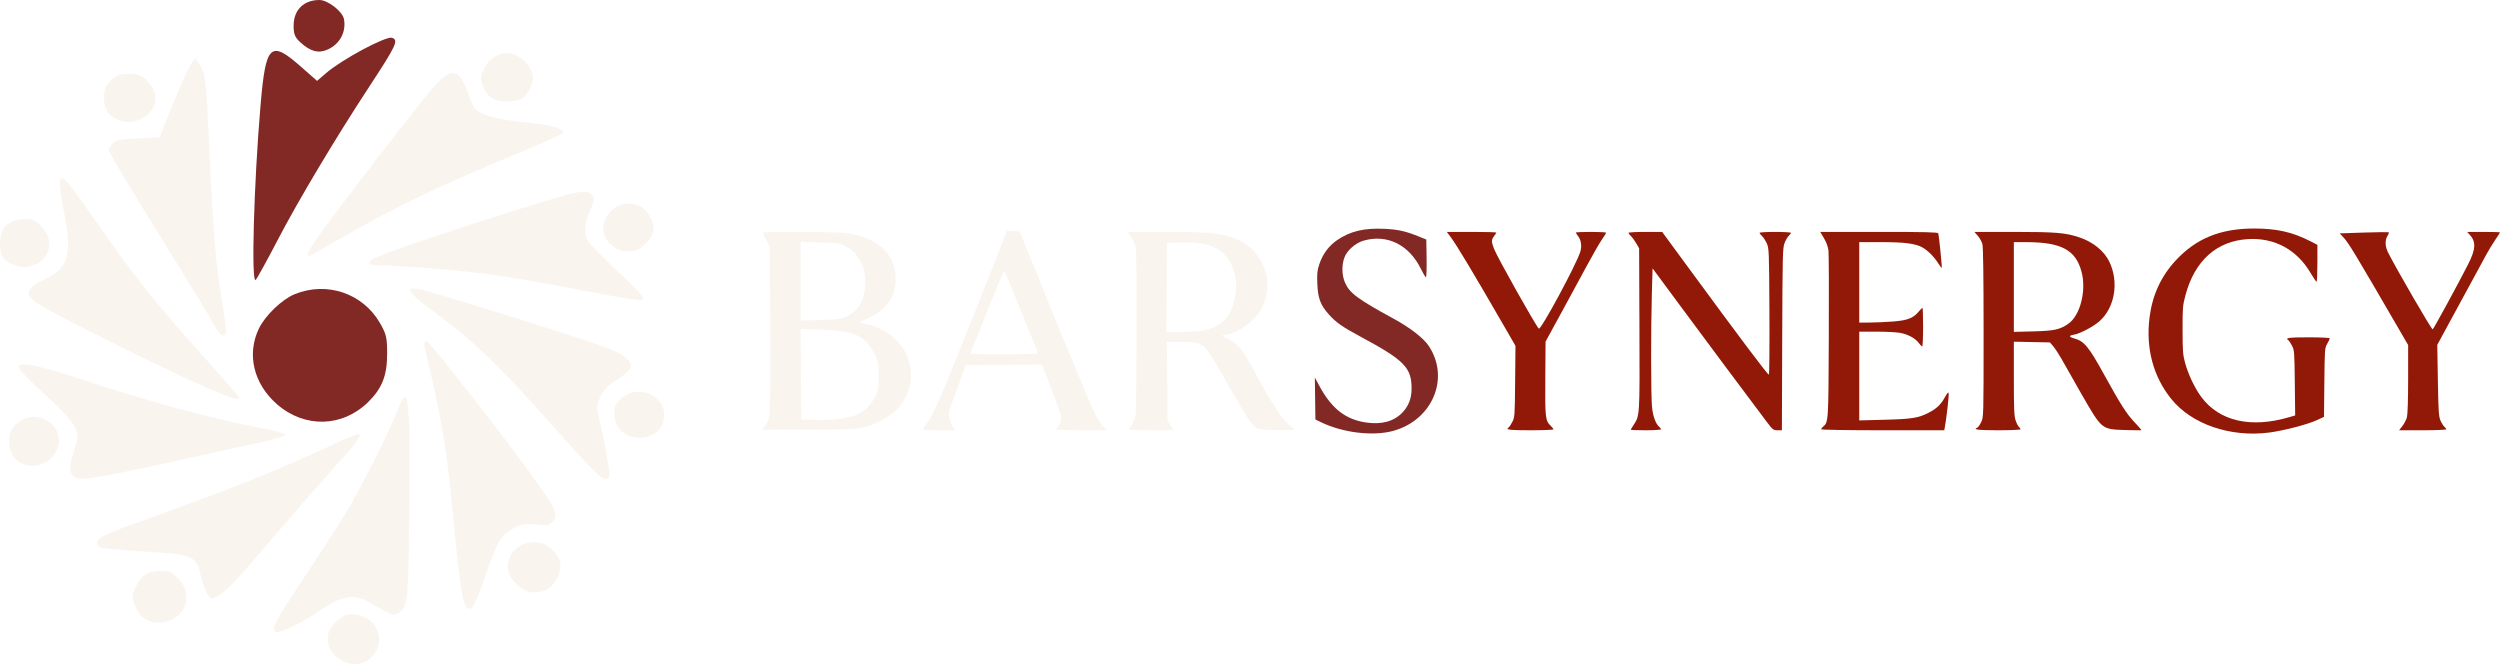
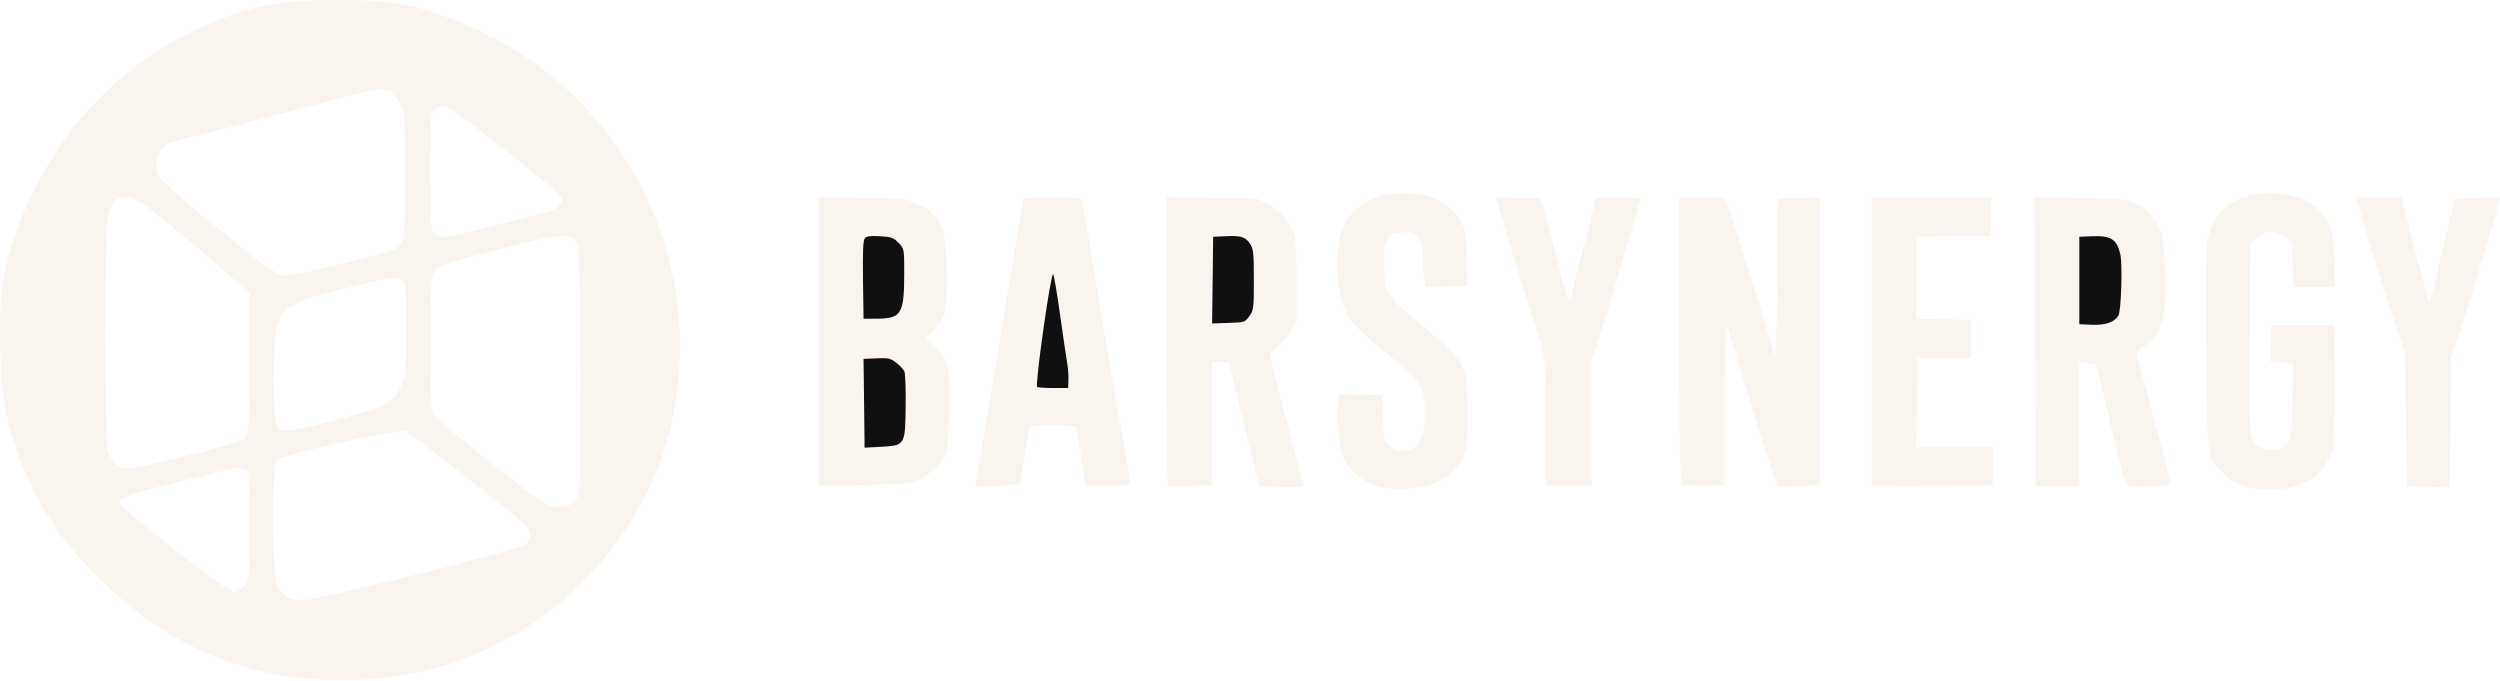
- <svg xmlns="http://www.w3.org/2000/svg" width="1280" height="340" viewBox="0 0 1280 340" fill="none">
-   <path d="M391.636 218.025C392.581 216.879 393.53 214.78 393.884 213.055C394.295 211.057 394.444 196.289 394.335 168.32C394.281 154.403 394.227 140.485 394.173 126.568C393.609 125.408 393.044 124.247 392.48 123.086C391.549 121.171 390.688 119.408 390.568 119.169C390.226 118.488 428.25 118.658 433.276 119.36C450.187 121.723 459.448 130.934 458.569 144.515C458.018 152.994 452.634 159.675 443.387 163.351C441.871 163.954 440.629 164.65 440.629 164.9C440.629 165.149 442.2 165.676 444.118 166.072C452.409 167.783 460.295 173.71 463.759 180.834C470.281 194.247 464.676 208.977 450.513 215.641C441.783 219.75 439.659 219.999 413.309 220.005C405.539 220.006 397.769 220.008 390 220.009C390.546 219.348 391.091 218.686 391.636 218.025ZM442.362 138.612C440.565 132.161 437.228 127.967 432.026 125.624C429.536 124.502 427.895 124.298 419.552 124.071C416.349 123.983 413.148 123.896 409.945 123.808C409.945 130.527 409.945 137.245 409.945 143.963C409.945 150.681 409.945 157.399 409.945 164.118C413.243 164.035 416.541 163.951 419.839 163.867C427.787 163.667 430.296 163.399 432.6 162.505C436.437 161.015 440.452 156.931 441.703 153.245C443.095 149.144 443.402 142.344 442.362 138.612ZM449.596 185.765C448.846 182.841 446.101 177.75 444.175 175.706C439.542 170.79 434.424 169.327 420.119 168.827C416.723 168.708 413.328 168.59 409.933 168.472C409.982 176.19 410.032 183.909 410.082 191.628C410.132 199.348 410.183 207.066 410.232 214.786C412.526 214.842 414.82 214.899 417.115 214.954C435.682 215.41 443.463 212.384 448.152 202.888C449.523 200.112 449.749 198.9 449.886 193.602C449.974 190.25 449.844 186.723 449.596 185.765Z" fill="#FAF4EF" />
-   <path d="M596.468 118.734C616.703 118.734 622.829 119.179 629.323 121.121C635 122.819 638.307 124.795 641.964 128.674C649.346 136.505 651.011 147.616 646.266 157.369C643.139 163.797 634.676 170.236 627.745 171.459C626.932 171.603 626.121 171.745 625.309 171.889C626.395 172.396 627.482 172.904 628.57 173.41C632.93 175.445 636.229 179.078 639.92 185.907C650.125 204.789 655.595 213.528 659.358 216.971C660.664 218.163 661.989 219.14 662.303 219.14C662.617 219.14 662.875 219.419 662.875 219.76C662.875 220.181 659.952 220.32 653.738 220.195C645.536 220.029 644.436 219.886 642.984 218.798C640.241 216.74 637.666 212.789 628.85 197.116C624.172 188.8 619.44 180.887 618.333 179.53C615.197 175.68 613.335 175.064 604.783 175.046C602.34 175.04 599.894 175.036 597.45 175.031C597.505 181.767 597.559 188.505 597.614 195.242C597.669 201.979 597.724 208.717 597.779 215.454C598.308 216.262 598.836 217.069 599.364 217.877C599.892 218.684 600.421 219.492 600.949 220.299C597.123 220.299 593.296 220.299 589.471 220.299C578.852 220.299 576.715 220.006 578.631 218.808C578.981 218.589 579.82 217.202 580.495 215.728C581.704 213.079 581.722 212.516 581.895 171.706C582.011 144.169 581.864 129.248 581.457 127.017C581.083 124.965 580.169 122.711 579.096 121.201C578.514 120.378 577.931 119.556 577.347 118.734C583.721 118.734 590.095 118.734 596.468 118.734ZM632.182 140.269C628.824 128.192 620.983 123.648 604.238 124.076C601.993 124.133 599.75 124.19 597.506 124.248C597.455 131.889 597.405 139.531 597.356 147.172C597.305 154.814 597.255 162.455 597.205 170.098C600.073 170.046 602.941 169.992 605.808 169.94C611.08 169.844 615.744 169.442 617.853 168.903C622.074 167.826 626.82 164.734 628.723 161.825C632.297 156.361 633.893 146.419 632.182 140.269Z" fill="#FAF4EF" />
-   <path d="M1031.17 118.736C1052.7 118.738 1057.74 119.168 1064.86 121.607C1071.79 123.981 1077.38 128.568 1080 134.031C1084.95 144.375 1082.86 157.261 1075.07 164.349C1071.98 167.161 1065.02 170.837 1061.78 171.369C1059.15 171.801 1059.22 172.516 1061.97 173.265C1067.14 174.674 1069.39 177.411 1077.51 192.152C1085.54 206.737 1088.74 211.769 1092.6 215.882C1094.72 218.153 1096.47 220.108 1096.47 220.228C1096.47 220.348 1092.79 220.328 1088.3 220.185C1075.9 219.789 1076.3 220.112 1065.69 201.728C1062.84 196.781 1058.87 189.775 1056.86 186.16C1054.86 182.544 1052.4 178.626 1051.39 177.454C1050.79 176.742 1050.18 176.032 1049.57 175.321C1046.49 175.259 1043.41 175.197 1040.33 175.135C1037.25 175.074 1034.17 175.011 1031.09 174.95C1031.09 181.217 1031.09 187.483 1031.09 193.75C1031.09 209.325 1031.24 213.008 1031.99 215.227C1032.48 216.701 1033.26 218.216 1033.71 218.594C1034.16 218.972 1034.53 219.51 1034.53 219.791C1034.53 220.071 1029.37 220.299 1023.06 220.299C1012.83 220.299 1009.87 219.929 1012.37 218.958C1012.81 218.79 1013.71 217.505 1014.38 216.101C1015.59 213.568 1015.6 213.234 1015.6 170.349C1015.6 141.994 1015.39 126.396 1014.99 124.957C1014.66 123.752 1013.6 121.857 1012.64 120.75C1012.06 120.078 1011.48 119.406 1010.89 118.734C1017.65 118.735 1024.41 118.736 1031.17 118.736ZM1065.75 139.153C1062.77 127.962 1055.45 124.025 1037.54 123.975C1035.39 123.97 1033.24 123.963 1031.09 123.957C1031.09 131.619 1031.09 139.278 1031.09 146.939C1031.09 154.601 1031.09 162.261 1031.09 169.922C1034.38 169.838 1037.68 169.755 1040.98 169.67C1051.71 169.399 1054.6 168.778 1058.9 165.822C1065.06 161.595 1068.33 148.861 1065.75 139.153Z" fill="#921908" />
-   <path d="M474.478 216.818C477.235 213.107 480.379 206.535 485.303 194.183C487.657 188.277 491.293 179.267 493.382 174.16C495.472 169.053 501.319 154.35 506.379 141.487C509.445 133.69 512.512 125.894 515.579 118.099C516.65 118.157 517.722 118.214 518.795 118.271C519.866 118.328 520.939 118.386 522.01 118.444C523.041 120.958 524.073 123.474 525.104 125.989C530.175 138.363 531.739 142.22 536.982 155.297C539.733 162.161 544.122 172.869 546.735 179.093C549.348 185.317 553.22 194.59 555.341 199.697C560.322 211.702 562.081 215.179 564.596 217.996C565.282 218.764 565.968 219.532 566.653 220.299C562.33 220.299 558.005 220.299 553.682 220.299C546.203 220.299 540.711 220.075 540.711 219.768C540.711 219.476 540.978 219.145 541.305 219.035C542.221 218.726 543.536 214.382 543.207 212.754C543.045 211.957 540.808 205.751 538.234 198.963C536.676 194.85 535.116 190.736 533.557 186.623C527.062 186.674 520.566 186.725 514.072 186.776C507.578 186.827 501.082 186.877 494.587 186.928C493.952 188.573 493.316 190.217 492.681 191.861C491.632 194.575 489.596 200.059 488.158 204.05C485.679 210.922 485.575 211.453 486.173 214.122C486.522 215.672 487.339 217.696 487.989 218.619C488.383 219.18 488.777 219.74 489.171 220.299C486.386 220.299 483.6 220.299 480.815 220.299C476.22 220.299 472.477 220.104 472.499 219.865C472.52 219.625 473.41 218.254 474.478 216.818ZM525.137 165.164C521.695 156.705 517.919 147.369 516.746 144.417C515.574 141.466 514.357 139.055 514.042 139.061C513.726 139.066 510.159 147.488 506.113 157.777C502.068 168.064 498.29 177.447 497.717 178.626C497.146 179.807 496.821 180.916 496.996 181.093C497.485 181.586 531.545 181.474 531.466 180.979C531.428 180.741 528.579 173.623 525.137 165.164Z" fill="#FAF4EF" />
-   <path d="M842.407 118.734C845.279 118.734 848.152 118.734 851.025 118.734C854.965 124.103 858.903 129.471 862.843 134.84C891.066 173.301 904.936 191.763 905.654 191.823C905.907 191.844 906.037 177.301 905.941 159.506C905.771 128.018 905.733 127.079 904.559 124.537C903.896 123.101 902.799 121.429 902.121 120.82C901.444 120.212 900.891 119.494 900.891 119.224C900.891 118.954 904.505 118.734 908.921 118.734C913.337 118.734 916.95 118.954 916.95 119.224C916.95 119.494 916.449 120.173 915.838 120.734C915.225 121.294 914.259 122.967 913.69 124.452C912.728 126.958 912.643 130.452 912.493 173.724C912.438 189.25 912.384 204.775 912.329 220.299C911.581 220.299 910.833 220.299 910.084 220.299C907.963 220.299 907.653 220.056 904.508 215.905C897.753 206.989 870.749 170.753 858.621 154.33C854.452 148.688 850.286 143.045 846.119 137.403C845.996 141.691 845.872 145.979 845.749 150.268C845.215 168.88 845.264 202.838 845.834 208.425C846.318 213.172 847.72 217.014 849.517 218.523C850.014 218.94 850.42 219.51 850.42 219.791C850.42 220.071 846.935 220.299 842.677 220.299C838.419 220.299 834.935 220.181 834.935 220.035C834.935 219.889 835.585 218.8 836.381 217.614C839.578 212.847 839.567 213.031 839.394 168.301C839.342 154.584 839.289 140.867 839.236 127.149C838.73 126.279 838.224 125.407 837.719 124.537C836.884 123.1 835.657 121.428 834.994 120.819C834.33 120.212 833.788 119.494 833.788 119.224C833.788 118.954 837.666 118.734 842.407 118.734Z" fill="#921908" />
-   <path d="M1100.56 162.552C1101.99 151.113 1106.44 141.441 1114.03 133.282C1124.45 122.07 1136.86 117.016 1154.02 117C1165.67 116.988 1173.71 118.801 1182.93 123.521C1184.12 124.132 1185.32 124.743 1186.51 125.355C1186.51 128.507 1186.51 131.66 1186.51 134.813C1186.51 140.014 1186.32 144.262 1186.08 144.253C1185.85 144.244 1184.49 142.258 1183.07 139.841C1176.01 127.809 1164.58 121.611 1150.95 122.422C1134.94 123.377 1123.7 133.456 1118.97 151.096C1117.56 156.375 1117.46 157.554 1117.47 168.936C1117.49 179.571 1117.65 181.7 1118.72 185.641C1120.36 191.674 1123.78 198.874 1127.15 203.366C1136.37 215.68 1152.5 219.354 1172.07 213.598C1173.09 213.297 1174.11 212.996 1175.13 212.695C1175.07 207.144 1175.01 201.591 1174.94 196.039C1174.76 180.11 1174.7 179.277 1173.47 176.956C1172.77 175.62 1171.93 174.364 1171.61 174.165C1169.77 173.015 1171.94 172.709 1181.93 172.709C1188.37 172.709 1192.82 172.932 1192.82 173.256C1192.82 173.557 1192.24 174.798 1191.53 176.013C1190.28 178.153 1190.24 178.773 1190.07 195.829C1190.01 201.699 1189.95 207.567 1189.89 213.436C1188.64 214.01 1187.39 214.584 1186.14 215.158C1181.32 217.368 1168.92 220.572 1161.61 221.491C1141.82 223.985 1122.07 217.167 1111.68 204.258C1102.44 192.786 1098.59 178.329 1100.56 162.552Z" fill="#921908" />
-   <path d="M962.035 118.734C985.582 118.734 992.179 118.891 992.384 119.459C992.761 120.501 994.407 136.891 994.161 137.141C994.046 137.255 993.129 136.048 992.119 134.457C990.064 131.217 986.753 127.981 984.04 126.56C980.411 124.661 974.933 123.978 963.266 123.967C959.489 123.964 955.714 123.96 951.938 123.957C951.938 130.825 951.938 137.693 951.938 144.561C951.938 151.428 951.938 158.296 951.938 165.164C953.707 165.16 955.475 165.155 957.243 165.15C960.162 165.142 965.596 164.898 969.32 164.606C976.747 164.024 979.595 162.895 982.525 159.372C983.326 158.408 984.127 157.619 984.306 157.619C984.484 157.619 984.63 162.059 984.63 167.486C984.63 172.912 984.421 177.352 984.164 177.352C983.907 177.352 983.134 176.579 982.445 175.636C980.686 173.229 976.907 171.166 972.91 170.433C971.038 170.088 965.554 169.807 960.723 169.807C957.795 169.807 954.867 169.807 951.938 169.807C951.938 177.381 951.938 184.955 951.938 192.529C951.938 200.102 951.938 207.675 951.938 215.249C956.288 215.137 960.637 215.023 964.986 214.91C978.843 214.548 982.216 214.012 987.425 211.341C991.454 209.275 993.659 207.197 995.716 203.524C997.25 200.785 997.563 200.488 997.724 201.626C997.895 202.854 996.508 214.874 995.752 218.704C995.646 219.236 995.541 219.768 995.435 220.299C984.936 220.299 974.437 220.299 963.937 220.299C946.25 220.299 932.438 220.077 932.438 219.791C932.438 219.51 932.865 218.923 933.387 218.485C936.168 216.15 936.155 216.371 936.348 172.418C936.447 149.755 936.368 129.865 936.169 128.217C935.945 126.348 935.084 124.003 933.879 121.978C933.235 120.897 932.592 119.815 931.948 118.734C941.977 118.734 952.006 118.734 962.035 118.734Z" fill="#921908" />
-   <path d="M675.636 197.808C681.851 209.27 689.02 214.83 699.523 216.333C707.482 217.472 713.721 215.746 718.05 211.208C721.188 207.918 722.703 203.998 722.727 199.116C722.781 188.24 719.13 184.493 696.747 172.455C687.175 167.307 684.047 165.114 680.308 160.927C676.069 156.178 674.763 152.691 674.469 145.332C674.26 140.095 674.412 138.558 675.458 135.38C677.165 130.187 680.258 125.957 684.474 123.04C691.234 118.365 698.465 116.637 709.045 117.166C715.808 117.504 719.709 118.373 726.181 120.987C727.542 121.536 728.904 122.086 730.266 122.637C730.317 125.855 730.37 129.074 730.423 132.293C730.509 137.604 730.355 141.949 730.08 141.949C729.804 141.949 728.637 140.017 727.483 137.657C721.476 125.355 710.242 119.78 698.297 123.172C693.997 124.392 689.764 128.09 688.337 131.873C686.887 135.715 687.007 140.974 688.63 144.684C690.99 150.075 695.092 153.121 713.542 163.18C722.043 167.815 728.88 173.127 731.568 177.188C742.481 193.677 733.41 215.15 713.213 220.641C702.9 223.443 687.404 221.564 676.353 216.17C675.398 215.703 674.441 215.236 673.485 214.77C673.437 211.193 673.389 207.617 673.342 204.041C673.293 200.465 673.247 196.888 673.199 193.312C674.011 194.811 674.823 196.31 675.636 197.808Z" fill="#822925" />
-   <path d="M753.439 118.734C760.41 118.734 766.112 118.888 766.112 119.078C766.112 119.267 765.596 120.086 764.965 120.897C763.521 122.754 763.528 123.748 765.008 127.551C766.68 131.839 786.11 166.434 787.867 168.25C788.851 169.266 807.309 135.039 809.142 128.801C809.983 125.937 809.53 122.891 807.965 120.877C807.342 120.077 806.833 119.267 806.833 119.078C806.833 118.888 810.318 118.734 814.576 118.734C818.834 118.734 822.318 118.918 822.318 119.144C822.318 119.37 821.32 121.002 820.099 122.772C818.877 124.541 815.492 130.429 812.575 135.855C809.658 141.282 803.685 152.284 799.302 160.305C796.646 165.165 793.989 170.027 791.333 174.887C791.287 181.151 791.242 187.413 791.197 193.677C791.05 213.863 791.226 215.409 793.944 217.994C794.724 218.735 795.362 219.557 795.362 219.821C795.362 220.084 790.072 220.299 783.605 220.299C772.816 220.299 770.568 220.006 772.429 218.844C772.749 218.644 773.587 217.388 774.293 216.053C775.53 213.71 775.581 212.985 775.747 195.344C775.805 189.25 775.862 183.155 775.92 177.062C774.076 173.87 772.233 170.678 770.388 167.486C754.123 139.327 745.918 125.637 742.823 121.49C742.138 120.571 741.452 119.653 740.766 118.734C744.991 118.734 749.214 118.734 753.439 118.734Z" fill="#921908" />
-   <path d="M1210.34 119.07C1217.17 118.84 1222.9 118.794 1223.07 118.966C1223.24 119.137 1222.94 119.955 1222.4 120.783C1221.04 122.889 1221.14 126.188 1222.66 129.218C1226.8 137.476 1244.88 168.651 1245.52 168.64C1245.89 168.634 1258.16 146.13 1263.63 135.421C1267.65 127.534 1267.83 123.775 1264.38 120.04C1263.97 119.604 1263.57 119.169 1263.17 118.734C1265.97 118.734 1268.78 118.734 1271.58 118.734C1276.21 118.734 1280 118.852 1280 118.996C1280 119.14 1278.88 120.903 1277.5 122.914C1276.13 124.924 1274.03 128.397 1272.83 130.632C1271.64 132.865 1267.17 141.093 1262.91 148.914C1258.65 156.734 1253.52 166.158 1251.52 169.858C1250.31 172.099 1249.09 174.341 1247.88 176.581C1247.98 182.649 1248.09 188.714 1248.19 194.781C1248.46 210.595 1248.64 213.29 1249.53 215.335C1250.1 216.629 1250.99 218.046 1251.52 218.485C1252.04 218.923 1252.47 219.51 1252.47 219.791C1252.47 220.071 1247.04 220.299 1240.4 220.299C1236.37 220.299 1232.35 220.299 1228.33 220.299C1228.89 219.574 1229.46 218.849 1230.03 218.124C1230.96 216.927 1232.01 214.903 1232.35 213.626C1232.72 212.212 1232.96 204.534 1232.97 193.994C1232.97 188.224 1232.97 182.454 1232.97 176.684C1231.66 174.426 1230.35 172.166 1229.04 169.908C1205.11 128.67 1202.48 124.325 1199.62 121.287C1199.05 120.687 1198.49 120.087 1197.92 119.487C1202.06 119.348 1206.2 119.209 1210.34 119.07Z" fill="#921908" />
-   <path d="M15.545 147.706C16.129 146.8 19.509 144.677 23.052 142.982C35.2 137.168 37.114 130.201 32.643 108.061C31.141 100.625 30.265 93.651 30.692 92.565C31.412 90.736 31.657 90.748 33.887 92.713C35.217 93.882 41.853 102.855 48.634 112.647C68.241 140.967 79.538 155.108 106.865 185.542C115.415 195.062 122.408 203.162 122.408 203.546C122.408 205.196 118.15 203.879 105.23 198.229C81.173 187.708 21.719 157.97 18.01 154.597C14.186 151.118 13.878 150.263 15.545 147.706Z" fill="#FAF4EF" />
-   <path d="M174.928 104.882C198.694 73.583 217.597 49.456 223.204 43.257C231.238 34.374 235.493 35.449 239.492 47.377C240.661 50.865 242.226 54.467 242.974 55.386C245.774 58.831 254.355 61.235 268.593 62.567C282.245 63.842 289.568 66.013 288.086 68.346C287.753 68.869 274.224 74.785 258.019 81.493C224.611 95.327 199.701 107.382 175.559 121.403C166.427 126.706 158.648 131.048 158.272 131.048C155.8 131.048 159.638 125.012 174.928 104.882Z" fill="#FAF4EF" />
-   <path d="M52.373 274.775C53.887 273.811 60.303 271.157 66.628 268.881C108.459 253.828 117.888 250.276 136.362 242.616C147.705 237.912 162.862 231.258 170.046 227.832C177.23 224.405 183.449 221.928 183.859 222.328C184.948 223.389 182.163 227.115 171.337 239.071C166.045 244.916 153.069 259.79 142.505 272.128C119.899 298.523 115.641 303.038 111.225 305.294C108.163 306.859 107.802 306.788 106.222 304.311C105.283 302.843 103.869 298.987 103.073 295.739C100.21 284.033 100.166 284.014 71.002 282.206C61.579 281.622 52.912 280.787 51.745 280.347C48.819 279.246 49.088 276.873 52.373 274.775Z" fill="#FAF4EF" />
-   <path d="M57.405 73.718C58.827 71.82 61.066 71.326 70.446 70.838C74.221 70.64 77.997 70.444 81.77 70.246C83.893 64.934 86.018 59.621 88.141 54.309C94.056 39.511 98.664 30.107 99.998 30.107C100.304 30.107 101.66 32.025 103.012 34.37C105.217 38.203 105.647 42.584 107.241 77.463C109.218 120.741 110.511 135.719 114.049 156.313C115.376 164.039 116.024 170.791 115.485 171.317C113.962 172.797 112.055 171.048 109.192 165.557C107.748 162.783 96.107 143.657 83.323 123.054C62.939 90.201 55.687 77.965 55.687 76.43C55.687 76.2 56.461 74.979 57.405 73.718Z" fill="#FAF4EF" />
-   <path d="M214.532 148.017C219.727 148.826 297.61 173.134 310.445 177.952C319.755 181.447 324.394 185.59 322.618 188.819C321.973 190 318.772 192.628 315.516 194.664C311.528 197.153 308.869 199.922 307.381 203.127C305.266 207.697 305.26 208.251 307.289 216.618C308.451 221.419 310.116 229.672 310.987 234.959C312.345 243.215 312.321 244.664 310.826 245.223C308.39 246.133 304.61 242.392 280.144 214.869C255.517 187.167 242.565 174.777 223.376 160.563C208.687 149.679 206.649 146.789 214.532 148.017Z" fill="#FAF4EF" />
-   <path d="M218.399 174.756C220.005 174.782 259.459 225.223 274.812 246.875C284.816 260.981 285.963 263.79 283.028 266.948C281.087 269.037 279.878 269.272 274.475 268.615C269.414 268 267.208 268.334 263.185 270.333C256.668 273.566 254.475 277.283 248.269 295.591C245.437 303.949 242.356 311.076 241.426 311.427C237.2 313.015 236.132 307.453 231.622 260.323C229.098 233.969 226.155 215.294 221.203 194.209C216.431 173.877 216.552 174.727 218.399 174.756Z" fill="#FAF4EF" />
-   <path d="M191.61 132.198C199.714 127.977 287.351 99.52 295.332 98.519C300.208 97.908 301.786 98.146 303.11 99.699C304.535 101.37 304.399 102.53 302.15 107.812C299.255 114.606 298.854 119.235 300.817 123.155C301.526 124.574 308.487 131.672 316.285 138.929C325.915 147.892 330.066 152.514 329.234 153.343C328.397 154.178 318.854 152.761 298.905 148.837C282.899 145.691 261.885 142.005 252.212 140.647C237.193 138.54 203.426 135.787 192.464 135.773C188.529 135.769 188.111 134.02 191.61 132.198Z" fill="#FAF4EF" />
-   <path d="M15.951 187.021C19.455 187.455 30.237 190.434 39.911 193.639C75.458 205.412 108.237 214.375 132.11 218.848C139.782 220.286 146.061 221.971 146.061 222.593C146.061 223.215 140.873 224.851 134.536 226.23C128.198 227.606 109.635 231.688 93.289 235.301C55.844 243.574 42.939 245.909 39.894 244.969C35.41 243.585 34.91 240.536 37.693 231.523C40.224 223.335 40.233 223.036 38.089 218.407C36.713 215.438 30.992 209.237 22.737 201.766C15.502 195.218 9.582 189.043 9.582 188.046C9.582 186.543 10.679 186.366 15.951 187.021Z" fill="#FAF4EF" />
-   <path d="M200.78 19.364C204.167 20.629 202.995 23.118 188.862 44.674C171.725 70.806 152.688 102.685 142.267 122.699C136.711 133.367 131.609 142.636 130.927 143.301C128.53 145.634 129.961 94.01 133.411 53.717C136.083 22.524 138.417 20.339 154.197 34.245C156.91 36.635 159.62 39.022 162.333 41.412C163.866 40.09 165.402 38.765 166.935 37.441C175.168 30.344 197.8 18.251 200.78 19.364Z" fill="#822925" />
-   <path d="M142.11 316.991C143.478 314.393 150.99 302.706 158.805 291.018C166.618 279.328 175.874 264.817 179.373 258.767C186.853 245.842 200.663 217.975 203.747 209.592C209.167 194.847 210.157 203.751 209.539 261.77C209.034 309.498 208.823 311.365 203.672 314.047C201.18 315.346 200.709 315.164 189.738 308.681C181.362 303.731 174.6 304.914 162.442 313.458C159.441 315.567 153.622 318.935 149.515 320.941C140.353 325.414 138.257 324.297 142.11 316.991Z" fill="#FAF4EF" />
-   <path d="M132.549 168.237C135.771 161.531 144.389 153.257 150.906 150.607C167.303 143.94 185.69 150.136 194.468 165.284C197.816 171.058 198.229 172.823 198.214 181.223C198.192 192.281 195.652 198.777 188.628 205.729C175.373 218.848 155.963 219.347 141.771 206.931C129.832 196.481 126.231 181.381 132.549 168.237Z" fill="#822925" />
-   <path d="M248.178 34.472C250.259 30.364 255.221 27.154 259.494 27.154C265.923 27.154 272.838 33.885 272.838 40.142C272.838 43.604 269.623 49.282 266.838 50.732C265.554 51.399 262.014 51.948 258.967 51.948C252.957 51.948 249.442 49.593 247.314 44.149C245.761 40.17 245.858 39.051 248.178 34.472Z" fill="#FAF4EF" />
-   <path d="M56.804 41.231C59.708 38.405 61.375 37.781 65.997 37.781C70.597 37.781 72.288 38.408 75.127 41.17C81.624 47.493 81.127 55.158 73.914 59.916C69.226 63.006 64.291 63.303 59.3 60.791C54.782 58.514 53.259 55.69 53.259 49.572C53.259 45.742 54.026 43.934 56.804 41.231Z" fill="#FAF4EF" />
-   <path d="M176.12 9.797C177.328 16.25 174.043 22.468 167.931 25.289C163.1 27.521 158.891 26.416 153.645 21.546C150.947 19.041 150.314 17.419 150.336 13.062C150.375 5.077 155.501 0 163.53 0C167.863 0 175.377 5.85 176.12 9.797Z" fill="#822925" />
-   <path d="M69.519 300.462C72.093 294.789 75.652 292.437 81.859 292.312C86.791 292.21 87.878 292.691 91.566 296.606C100.175 305.748 93.9 318.76 80.886 318.76C75.732 318.76 71.656 315.97 69.509 310.971C67.456 306.189 67.459 305.006 69.519 300.462Z" fill="#FAF4EF" />
-   <path d="M1.084 118.481C2.698 114.587 7.187 112.157 12.765 112.157C17.04 112.157 18.41 112.806 21.591 116.331C28.773 124.29 24.92 134.837 14.211 136.527C9.365 137.293 3.103 134.698 1.131 131.111C-0.357 128.408 -0.381 122.014 1.084 118.481Z" fill="#FAF4EF" />
-   <path d="M261.225 284.895C264.314 278.171 274.063 275.366 280.153 279.453C286.803 283.912 288.596 289.38 285.498 295.737C281.434 304.073 271.864 305.859 264.935 299.576C260.007 295.11 258.775 290.226 261.225 284.895Z" fill="#FAF4EF" />
-   <path d="M8.277 217.139C13.297 212.255 21.083 212.244 26.44 217.113C34.728 224.65 28.296 238.482 16.502 238.482C9.519 238.482 4.732 233.439 4.732 226.085C4.732 221.586 5.375 219.965 8.277 217.139Z" fill="#FAF4EF" />
-   <path d="M309.475 113.326C313.473 102.805 326.556 100.931 332.277 110.061C335.89 115.829 335.412 119.972 330.583 124.671C327.252 127.912 325.515 128.685 321.553 128.685C313.167 128.685 306.743 120.512 309.475 113.326Z" fill="#FAF4EF" />
-   <path d="M168.174 324.074C168.987 320.706 174.31 315.542 177.862 314.675C179.524 314.267 182.731 314.528 184.99 315.254C196.027 318.799 197.352 333.586 187.089 338.693C177.486 343.473 165.694 334.357 168.174 324.074Z" fill="#FAF4EF" />
-   <path d="M315.432 207.195C319.748 199.889 329.567 198.376 336.05 204.013C339.131 206.691 339.886 208.293 339.995 212.39C340.395 227.228 316.727 228.44 314.626 213.688C314.303 211.416 314.665 208.494 315.432 207.195Z" fill="#FAF4EF" />
+ <svg xmlns="http://www.w3.org/2000/svg" width="919" height="250" viewBox="0 0 919 250" fill="none">
+   <path d="M0.609 106.007C7.36 65.88 34.363 29.122 69.588 12.099C89.435 2.507 101.033 -0.055 124.387 0.001C144.58 0.049 153.015 1.629 169.963 8.535C230.366 33.148 262.742 99.014 245.293 161.787C238.211 187.253 219.681 212.904 197.373 228.115C175.597 242.963 152.644 249.99 125.887 250C91.206 250.015 62.483 238.102 37.034 213.153C23.551 199.935 15.907 189.07 9.489 174.005C2.67 157.998 0.433 147.042 0.057 127.841C-0.12 118.692 0.129 108.867 0.609 106.007ZM86.137 102.784C80.023 97.17 60.846 81.134 53.624 75.597C46.436 70.082 41.301 71.54 39.686 79.556C38.319 86.343 38.413 162.735 39.793 166.413C40.416 168.073 42.091 170.246 43.517 171.244C46.03 173.001 46.781 172.895 67.616 167.819C81.184 164.513 89.622 161.947 90.477 160.866C91.478 159.603 91.834 152.434 91.834 133.584C91.834 125.061 91.834 116.539 91.834 108.016C89.934 106.272 88.035 104.527 86.137 102.784ZM90.193 172.4C87.979 171.585 85.433 172.075 65.248 177.201C46.46 181.969 44.088 182.832 44.088 184.886C44.088 186.908 83.758 217.774 86.356 217.774C86.755 217.774 88.151 216.819 89.457 215.655C91.745 213.613 91.834 212.777 91.834 193.268C91.834 176.141 91.58 172.907 90.193 172.4ZM148.573 43.626C148.063 37.665 144.122 32.709 139.892 32.709C138.496 32.709 127.966 35.238 116.492 38.328C105.02 41.418 88.795 45.647 80.44 47.731C72.084 49.812 63.907 52.017 62.268 52.632C58.557 54.027 56.378 59.891 58.036 64.035C58.635 65.539 65.632 72.116 73.582 78.649C96.495 97.48 101.819 101.329 104.948 101.329C107.672 101.329 125.889 97.149 138.596 93.608C149.311 90.624 148.788 91.874 148.909 68.924C148.968 57.87 148.816 46.485 148.573 43.626ZM147.266 102.414C145.691 101.605 141.216 102.348 128.843 105.461C106.253 111.141 103.735 112.591 101.689 121.097C100.261 127.038 100.176 152.326 101.571 155.846C102.976 159.379 104.473 159.283 122.779 154.509C142.257 149.427 143.918 148.633 146.904 142.956C149.146 138.695 149.345 136.894 149.345 120.898C149.345 104.797 149.189 103.4 147.266 102.414ZM193.823 193.726C193.254 192.796 185.595 186.479 176.803 179.69C168.01 172.903 158.645 165.554 155.993 163.363C153.341 161.169 150.096 158.982 148.785 158.505C146.235 157.576 104.54 167.002 101.895 169.106C99.805 170.765 99.942 211.617 102.049 215.522C104.525 220.111 108.204 221.434 114.89 220.14C131.156 216.996 191.383 201.744 193.022 200.351C195.121 198.567 195.394 196.304 193.823 193.726ZM200.618 67.167C185.198 54.383 164.989 38.948 163.671 38.948C162.875 38.948 161.28 39.432 160.125 40.023C158.152 41.035 158.026 42.41 158.026 62.736C158.026 82.544 158.198 84.519 160.054 86.131C161.97 87.79 163.131 87.624 180.942 83.145C191.318 80.537 200.657 78.15 201.696 77.84C203.899 77.187 206.857 74.555 206.857 73.245C206.857 72.748 204.049 70.011 200.618 67.167ZM212.161 89.574C209.715 85.544 206.894 85.7 186.131 91.009C162.15 97.137 160.297 97.823 159.02 101.04C157.653 104.481 157.74 149.82 159.118 152.286C160.123 154.083 190.997 178.908 198.886 184.261C203.287 187.247 208.279 187.265 211.157 184.306C213.314 182.09 213.368 180.904 213.335 136.741C213.314 107.043 212.91 90.805 212.161 89.574Z" fill="#FAF4EF" />
+   <path d="M316.883 72.76C332.6 72.973 332.81 72.994 336.951 74.859C346.009 78.939 347.969 83.589 348.015 101.103C348.051 114.883 347.563 116.931 343.22 121.252C342.266 122.202 341.311 123.151 340.357 124.101C341.453 125.107 342.548 126.113 343.645 127.117C348.711 131.764 349.373 134.689 349.011 150.839C348.831 158.88 348.355 165.082 347.796 166.672C346.595 170.086 340.078 176.065 336.348 177.174C334.53 177.715 327.612 178.119 317.248 178.286C311.833 178.374 306.416 178.46 301 178.548C301 160.881 301 143.215 301 125.548C301 107.879 301 90.213 301 72.545C306.294 72.618 311.589 72.689 316.883 72.76ZM330.307 89.263C328.441 87.348 327.7 87.084 323.521 86.84C319.993 86.634 318.608 86.811 317.933 87.557C317.272 88.288 317.088 92.302 317.234 102.863C317.3 107.634 317.365 112.405 317.431 117.176C319.187 117.161 320.942 117.149 322.699 117.134C331.324 117.066 332.39 115.248 332.397 100.611C332.402 91.429 332.397 91.409 330.307 89.263ZM332.448 136.543C332.098 135.777 330.751 134.333 329.457 133.334C327.338 131.698 326.622 131.536 322.267 131.713C320.654 131.78 319.043 131.844 317.431 131.91C317.489 136.487 317.549 141.062 317.606 145.639C317.704 153.19 317.786 160.538 317.789 161.966C317.792 162.831 317.795 163.698 317.796 164.565C319.758 164.459 321.721 164.356 323.682 164.251C332.721 163.77 332.727 163.761 332.927 149.474C333.015 143.128 332.8 137.309 332.448 136.543Z" fill="#FAF4EF" />
+   <path d="M625.609 72.639C628.419 72.639 631.229 72.639 634.039 72.639C634.299 73.254 634.557 73.866 634.816 74.481C635.245 75.493 639.427 88.623 644.109 103.656C646.947 112.768 649.786 121.879 652.624 130.99C652.783 126.678 652.941 122.366 653.1 118.055C653.362 110.942 653.587 97.888 653.597 89.047C653.603 83.69 653.61 78.332 653.616 72.974C656.189 72.911 658.763 72.848 661.336 72.784C663.908 72.721 666.482 72.656 669.055 72.594C669.055 90.203 669.055 107.813 669.055 125.424C669.055 143.034 669.055 160.644 669.055 178.255C666.577 178.402 664.098 178.553 661.62 178.703C657.529 178.948 653.91 178.899 653.575 178.593C652.97 178.038 646.109 157.191 643.389 147.649C642.602 144.887 640.611 138.406 638.967 133.249C637.322 128.093 635.824 123.041 635.637 122.023C635.448 121.005 635.004 120.009 634.649 119.807C634.277 119.598 634.002 132.012 634.002 148.948C634.002 158.785 634.002 168.62 634.002 178.456C631.36 178.456 628.72 178.456 626.079 178.456C623.437 178.456 620.796 178.456 618.156 178.456C618.002 175.833 617.849 173.209 617.695 170.587C617.443 166.259 617.224 142.45 617.208 117.678C617.197 102.664 617.186 87.653 617.177 72.639C619.987 72.639 622.799 72.639 625.609 72.639Z" fill="#FAF4EF" />
+   <path d="M445.41 72.752C450.949 72.825 456.486 72.9 462.024 72.974C463.363 73.662 464.701 74.351 466.041 75.039C470.467 77.316 474.164 81.609 475.706 86.263C476.327 88.137 476.629 93.761 476.629 103.447C476.629 108.247 476.629 113.045 476.629 117.846C475.947 119.121 475.264 120.395 474.583 121.668C473.397 123.881 471.322 126.374 469.654 127.585C468.068 128.737 466.771 130.091 466.771 130.593C466.771 131.097 469.563 141.996 472.978 154.815C476.393 167.633 479.185 178.357 479.185 178.646C479.185 178.934 475.519 179.086 471.039 178.981C468.323 178.918 465.608 178.854 462.893 178.791C461.96 175.107 461.025 171.424 460.092 167.74C458.551 161.663 456.053 151.415 454.543 144.97C453.628 141.062 452.71 137.157 451.794 133.249C450.762 133.18 449.729 133.113 448.694 133.043C447.661 132.975 446.627 132.907 445.593 132.837C445.593 140.426 445.593 148.016 445.593 155.604C445.593 163.193 445.593 170.781 445.593 178.369C442.976 178.441 440.36 178.512 437.743 178.583C433.424 178.702 429.647 178.704 429.345 178.589C429.042 178.472 428.797 154.561 428.797 125.452C428.797 107.812 428.797 90.17 428.797 72.529C434.335 72.604 439.872 72.677 445.41 72.752ZM459.489 89.567C457.803 87.033 456.199 86.556 450.309 86.833C448.859 86.902 447.408 86.97 445.958 87.038C445.894 92.349 445.828 97.66 445.762 102.971C445.698 108.283 445.631 113.594 445.567 118.905C447.571 118.84 449.575 118.775 451.578 118.71C457.51 118.518 457.612 118.485 459.259 116.24C460.832 114.097 460.927 113.32 460.926 102.845C460.923 92.973 460.762 91.485 459.489 89.567Z" fill="#FAF4EF" />
+   <path d="M764.168 72.761C782.416 72.999 784.547 73.455 789.728 78.206C794.264 82.365 795.542 86.73 795.945 99.428C796.508 117.201 794.711 123.431 787.842 127.526C785.489 128.928 785.156 129.421 785.572 130.875C788.114 139.757 798.202 178.112 798.037 178.263C797.918 178.37 794.323 178.597 790.045 178.765C783.236 179.033 782.187 178.929 781.626 177.927C780.966 176.746 779.964 172.958 776.803 159.704C773.799 147.111 770.533 134.002 770.36 133.851C770.27 133.773 768.883 133.608 767.276 133.485C766.302 133.41 765.329 133.336 764.355 133.261C764.355 140.849 764.355 148.438 764.355 156.027C764.355 163.614 764.355 171.203 764.355 178.791C761.678 178.791 759 178.791 756.322 178.791C753.645 178.791 750.967 178.791 748.289 178.791C748.227 161.083 748.165 143.376 748.102 125.668C748.041 107.962 747.977 90.254 747.916 72.547C753.333 72.618 758.75 72.689 764.168 72.761ZM779.416 93.401C778.135 87.937 775.933 86.541 769.077 86.836C767.504 86.903 765.93 86.971 764.355 87.038C764.355 92.396 764.355 97.754 764.355 103.112C764.355 108.47 764.355 113.827 764.355 119.185C765.867 119.251 767.379 119.318 768.889 119.385C773.944 119.606 777.231 118.474 778.728 115.997C779.768 114.276 780.29 97.126 779.416 93.401Z" fill="#FAF4EF" />
+   <path d="M359.775 170.419C361.579 160.908 365.259 139.235 368.192 120.859C369.809 110.731 372.277 95.932 373.675 87.976C375.073 80.018 376.218 73.313 376.218 73.074C376.218 72.835 380.994 72.639 386.828 72.639C394.66 72.639 397.527 72.859 397.765 73.476C397.943 73.937 399.588 83.505 401.421 94.74C405.152 117.611 408.531 137.479 412.782 161.545C414.361 170.478 415.652 177.938 415.652 178.121C415.652 178.305 411.928 178.456 407.375 178.456C404.616 178.456 401.857 178.456 399.098 178.456C398.565 174.964 398.031 171.473 397.498 167.981C396.615 162.222 395.72 157.248 395.507 156.931C395.294 156.615 391.534 156.355 387.154 156.355C380.314 156.355 379.095 156.521 378.512 157.527C378.138 158.171 377.25 162.83 376.539 167.881C375.828 172.931 375.054 177.335 374.818 177.67C374.583 178.005 370.86 178.421 366.542 178.593C363.924 178.697 361.308 178.802 358.691 178.906C358.713 178.329 358.735 177.751 358.757 177.174C358.793 176.222 359.25 173.181 359.775 170.419ZM392.321 133.584C392.018 131.926 390.829 123.865 389.681 115.669C388.531 107.473 387.385 100.768 387.131 100.768C386.158 100.768 380.373 141.748 381.273 142.259C381.645 142.469 384.356 142.639 387.299 142.634C389.082 142.631 390.865 142.628 392.649 142.626C392.687 141.621 392.725 140.616 392.763 139.612C392.824 137.954 392.627 135.243 392.321 133.584Z" fill="#FAF4EF" />
+   <path d="M811.202 89.717C812.619 80.956 817.127 75.148 824.497 72.594C833.72 69.396 846.15 71.17 851.798 76.486C856.698 81.096 857.768 84.361 858.066 95.577C858.154 98.871 858.241 102.162 858.327 105.456C855.776 105.456 853.224 105.456 850.671 105.456C848.118 105.456 845.565 105.456 843.012 105.456C842.926 102.758 842.839 100.06 842.752 97.364C842.666 94.666 842.579 91.967 842.491 89.27C841.698 88.619 840.902 87.969 840.109 87.318C836.811 84.617 832.841 84.615 829.543 87.318C828.749 87.969 827.953 88.62 827.158 89.272C827.095 100.954 827.03 112.638 826.967 124.319C826.79 156.671 826.873 159.55 828.062 161.713C829.789 164.855 834.22 166.401 837.709 165.076C842.028 163.435 842.332 162.356 842.712 147.299C842.825 142.752 842.939 138.205 843.055 133.657C841.622 133.59 840.189 133.52 838.758 133.453C836.395 133.342 834.502 133.024 834.552 132.747C834.603 132.47 834.684 129.382 834.735 125.882C834.765 123.762 834.795 121.64 834.826 119.52C838.733 119.52 842.64 119.52 846.545 119.52C850.452 119.52 854.359 119.52 858.266 119.52C858.193 127.166 858.12 134.813 858.047 142.458C857.976 150.104 857.903 157.751 857.83 165.396C857.145 166.676 856.46 167.955 855.775 169.234C851.939 176.399 844.815 179.936 834.096 179.999C826.295 180.045 821.702 178.372 817.016 173.779C811.198 168.074 811.246 168.454 811.05 127.557C810.956 107.849 811.024 90.822 811.202 89.717Z" fill="#FAF4EF" />
+   <path d="M492.357 87.864C494.242 77.593 503.058 71.24 515.699 71.048C526.944 70.877 535.415 75.755 538.26 84.038C538.707 85.336 539.152 90.61 539.251 95.759C539.313 98.881 539.371 102 539.433 105.121C536.852 105.195 534.271 105.27 531.69 105.342C529.11 105.417 526.53 105.491 523.95 105.565C523.795 104.374 523.637 103.185 523.482 101.994C523.224 100.031 523.012 96.414 523.009 93.954C523.003 90.112 522.733 89.193 521.082 87.392C519.337 85.49 518.829 85.319 515.496 85.5C512.451 85.666 511.57 86.021 510.296 87.596C508.937 89.276 508.766 90.386 508.796 97.307C508.84 107.337 509.435 108.463 518.865 116.372C540.011 134.103 539.433 133.092 539.433 152.337C539.433 164.609 539.333 165.567 537.785 168.224C533.297 175.928 527.168 179.262 516.729 179.68C508.253 180.02 503.974 178.826 499.024 174.746C494.077 170.666 492.605 167.16 491.967 157.924C491.682 153.813 491.677 149.207 491.958 147.688C492.127 146.766 492.297 145.848 492.466 144.926C495.062 144.989 497.655 145.052 500.249 145.115C502.843 145.178 505.437 145.242 508.031 145.305C508.152 148.172 508.275 151.038 508.396 153.904C508.754 162.316 508.807 162.54 510.81 164.118C513.527 166.258 517.814 166.305 520.443 164.225C522.775 162.38 523.692 158.994 523.714 152.131C523.749 141.91 522.542 140.002 509.61 129.824C497.615 120.383 494.565 116.499 492.655 108.232C491.552 103.462 491.4 93.081 492.357 87.864Z" fill="#FAF4EF" />
+   <path d="M688.042 72.639C702.648 72.639 717.253 72.639 731.858 72.639C731.858 74.978 731.858 77.318 731.858 79.656C731.858 81.996 731.858 84.334 731.858 86.674C727.294 86.734 722.73 86.796 718.166 86.856C713.602 86.916 709.037 86.977 704.473 87.038C704.473 92.061 704.473 97.084 704.473 102.107C704.473 107.13 704.473 112.153 704.473 117.176C707.821 117.239 711.167 117.301 714.514 117.362C717.862 117.424 721.208 117.487 724.556 117.548C724.556 119.887 724.556 122.223 724.556 124.562C724.556 126.9 724.556 129.238 724.556 131.575C721.288 131.575 718.021 131.575 714.756 131.575C711.488 131.575 708.221 131.575 704.954 131.575C704.873 137.044 704.793 142.512 704.714 147.979C704.634 153.447 704.554 158.916 704.473 164.384C709.159 164.385 713.846 164.386 718.531 164.388C723.216 164.389 727.903 164.39 732.589 164.392C732.589 166.717 732.589 169.04 732.589 171.365C732.589 173.689 732.589 176.014 732.589 178.338C725.165 178.415 717.741 178.488 710.317 178.565C698.067 178.689 688.045 178.566 688.044 178.289C688.044 178.121 688.044 177.954 688.042 177.786C688.042 159.704 688.042 141.621 688.042 123.538C688.042 106.573 688.042 89.605 688.042 72.639Z" fill="#FAF4EF" />
+   <path d="M558.173 72.785C560.903 72.848 563.632 72.911 566.362 72.974C566.81 74.536 567.259 76.1 567.707 77.662C568.448 80.24 570.533 88.076 572.345 95.075C574.156 102.074 575.81 108.328 576.023 108.972C576.539 110.535 577.772 110.472 577.772 108.881C577.772 108.186 578.933 103.137 580.353 97.663C584.112 83.17 585.612 77.27 586.163 74.816C586.326 74.091 586.488 73.364 586.652 72.639C589.457 72.639 592.263 72.639 595.069 72.639C602.153 72.639 603.422 72.794 603.077 73.618C602.852 74.155 601.015 80.259 598.99 87.18C592.246 110.262 591.587 112.434 588.323 122.421C587.24 125.732 586.157 129.044 585.074 132.355C585.074 140.039 585.074 147.721 585.074 155.405C585.074 163.09 585.074 170.772 585.074 178.456C582.275 178.456 579.476 178.456 576.676 178.456C573.877 178.456 571.078 178.456 568.278 178.456C568.278 170.959 568.278 163.461 568.278 155.964C568.278 131.607 568.335 132.079 563.536 117.176C559.392 104.311 551.391 78.19 550.451 74.459C550.295 73.837 550.138 73.216 549.982 72.595C552.712 72.658 555.442 72.721 558.173 72.785Z" fill="#FAF4EF" />
+   <path d="M874.459 72.639C877.234 72.639 880.011 72.639 882.787 72.639C883.461 75.263 884.133 77.884 884.806 80.508C888.58 95.221 891.865 107.797 892.242 108.972C892.912 111.069 893.628 110.217 894.495 106.293C894.964 104.174 896.227 98.825 897.301 94.405C898.377 89.985 899.958 83.355 900.816 79.671C901.336 77.44 901.856 75.206 902.376 72.974C905.147 72.911 907.917 72.848 910.688 72.784C913.459 72.721 916.229 72.656 919 72.594C918.842 73.326 918.686 74.06 918.528 74.793C917.653 78.865 907.871 111.059 904.428 121.194C903.29 124.543 902.153 127.892 901.015 131.24C900.923 139.229 900.832 147.217 900.74 155.206C900.65 163.194 900.558 171.181 900.466 179.17C897.863 179.107 895.26 179.044 892.658 178.981C890.055 178.918 887.452 178.854 884.85 178.791C884.723 170.643 884.596 162.494 884.469 154.346C884.341 146.198 884.214 138.049 884.087 129.901C882.108 123.873 880.129 117.846 878.15 111.818C874.884 101.873 871.01 89.516 869.537 84.359C868.067 79.202 866.698 74.455 866.497 73.811C866.162 72.744 866.873 72.639 874.459 72.639Z" fill="#FAF4EF" />
+   <path d="M459.489 89.567C460.762 91.485 460.923 92.973 460.926 102.845C460.927 113.32 460.832 114.097 459.259 116.24C457.612 118.485 457.51 118.518 451.578 118.71C449.575 118.775 447.571 118.84 445.567 118.905C445.631 113.594 445.698 108.283 445.762 102.971C445.828 97.66 445.894 92.349 445.958 87.038C447.409 86.97 448.859 86.902 450.309 86.833C456.2 86.556 457.803 87.033 459.489 89.567Z" fill="#101010" />
+   <path d="M779.417 93.401C780.29 97.126 779.768 114.276 778.729 115.997C777.231 118.474 773.944 119.606 768.889 119.385C767.379 119.318 765.867 119.251 764.355 119.185C764.355 113.827 764.355 108.469 764.355 103.112C764.355 97.754 764.355 92.396 764.355 87.038C765.93 86.971 767.504 86.903 769.077 86.836C775.933 86.541 778.136 87.937 779.417 93.401Z" fill="#101010" />
+   <path d="M332.448 136.543C332.8 137.309 333.015 143.128 332.927 149.474C332.727 163.761 332.722 163.77 323.682 164.251C321.721 164.356 319.758 164.459 317.796 164.565C317.795 163.698 317.792 162.831 317.789 161.966C317.786 160.538 317.704 153.19 317.606 145.639C317.549 141.062 317.49 136.487 317.431 131.91C319.044 131.844 320.655 131.78 322.267 131.713C326.622 131.536 327.338 131.698 329.457 133.334C330.751 134.333 332.098 135.777 332.448 136.543Z" fill="#101010" />
+   <path d="M330.307 89.263C332.397 91.409 332.401 91.429 332.397 100.611C332.39 115.248 331.324 117.066 322.699 117.134C320.942 117.149 319.186 117.161 317.431 117.176C317.365 112.405 317.299 107.634 317.234 102.863C317.088 92.302 317.272 88.288 317.933 87.557C318.608 86.811 319.993 86.634 323.521 86.84C327.7 87.084 328.44 87.348 330.307 89.263Z" fill="#101010" />
+   <path d="M392.322 133.584C392.627 135.243 392.824 137.954 392.763 139.612C392.725 140.616 392.687 141.621 392.649 142.626C390.865 142.628 389.082 142.631 387.299 142.634C384.356 142.639 381.645 142.469 381.273 142.259C380.373 141.748 386.158 100.768 387.131 100.768C387.385 100.768 388.531 107.473 389.681 115.669C390.829 123.865 392.018 131.926 392.322 133.584Z" fill="#101010" />
</svg>
